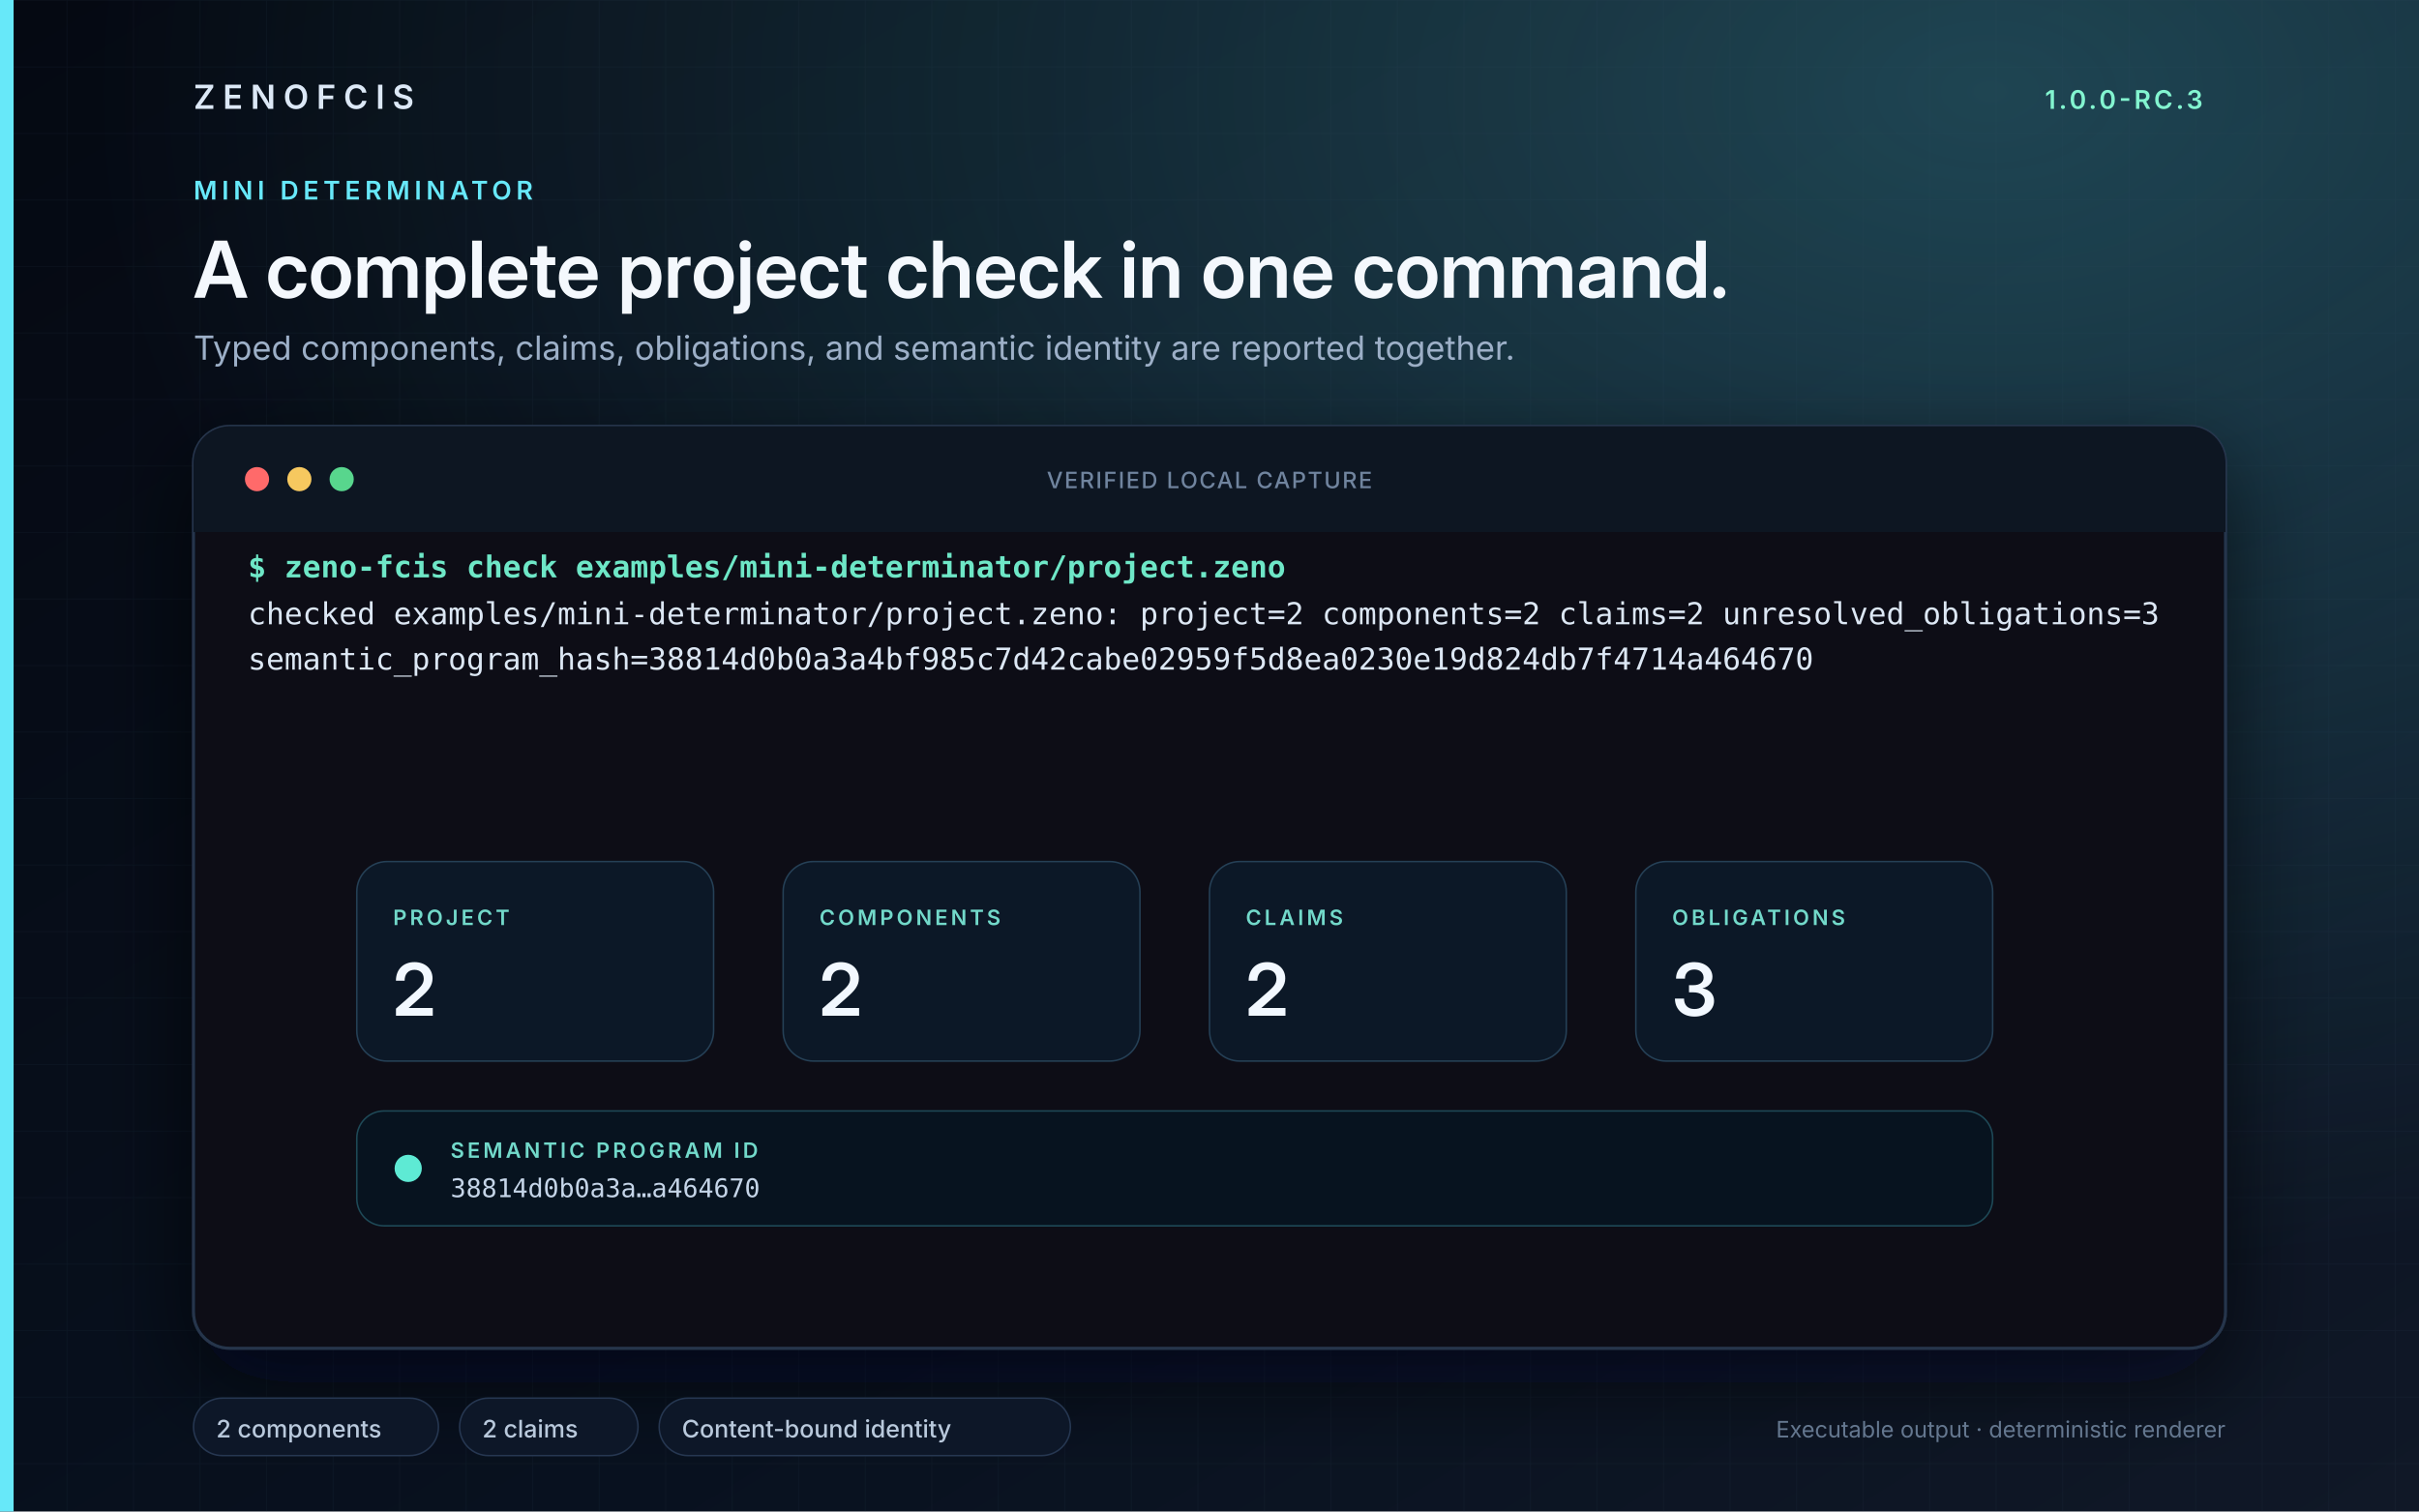
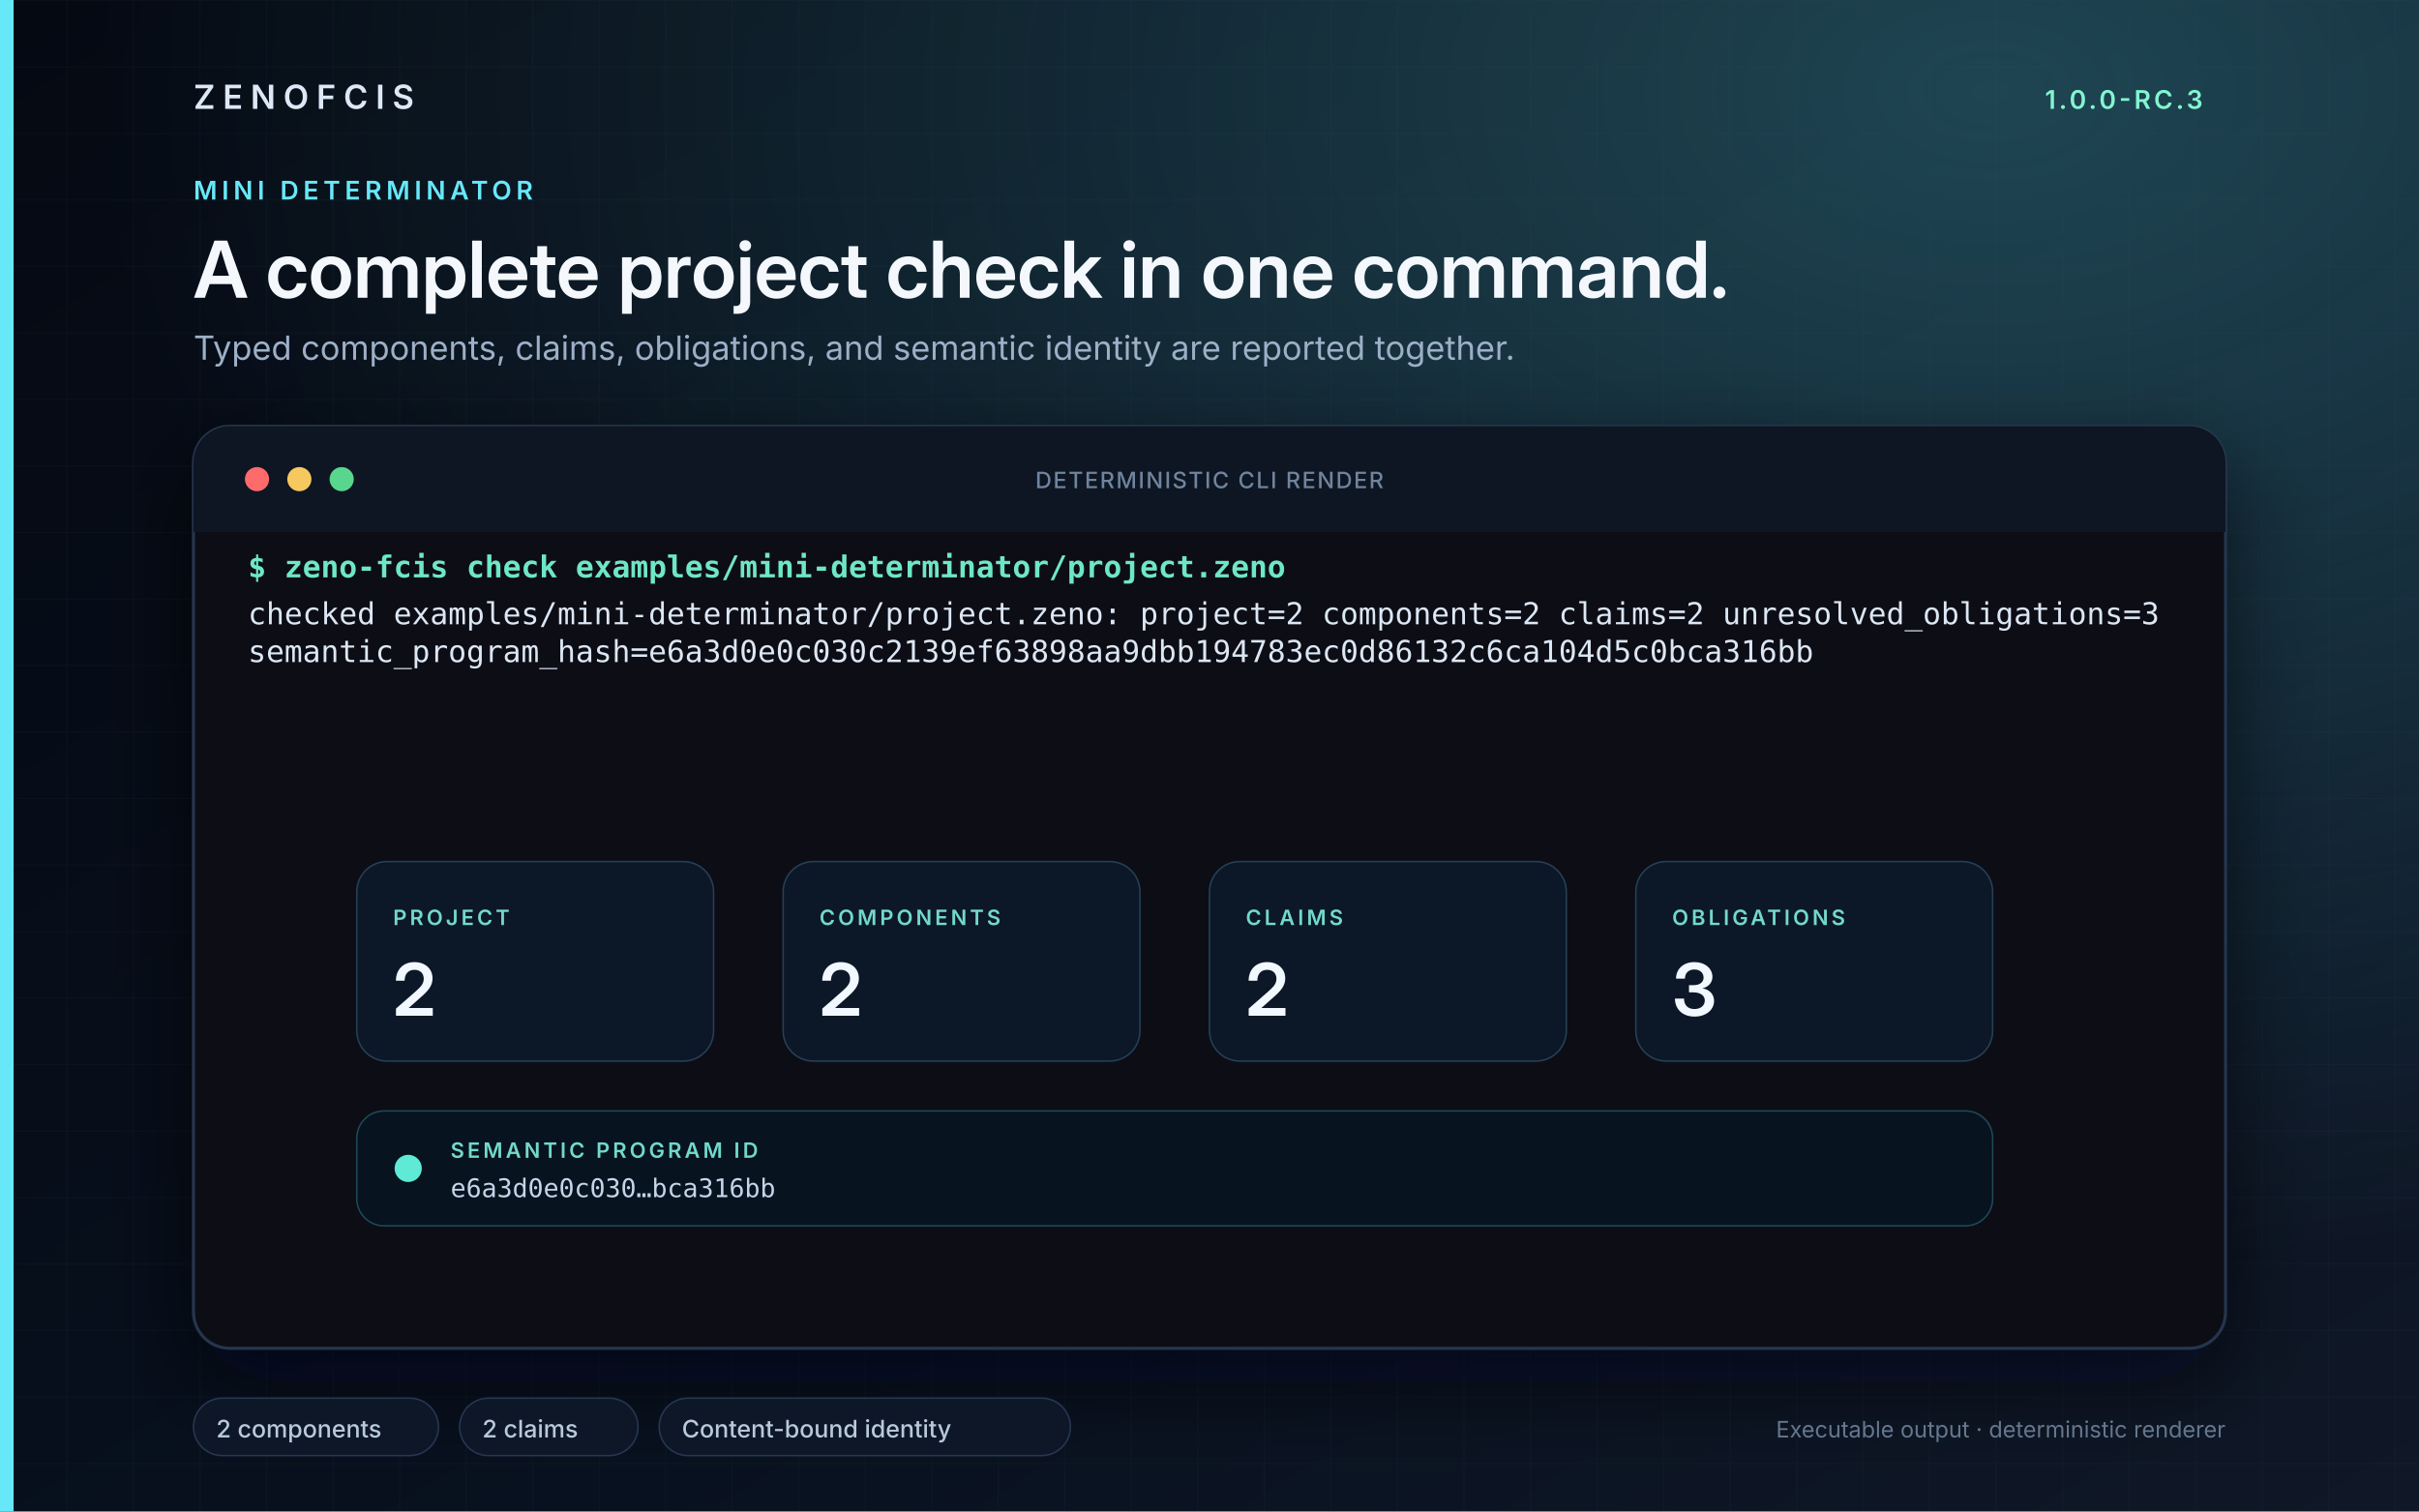
<svg xmlns="http://www.w3.org/2000/svg" width="1600" height="1000" viewBox="0 0 1600 1000" role="img" aria-label="A complete project check in one command.">
  <defs>
    <linearGradient id="background" x1="0" y1="0" x2="1" y2="1">
      <stop offset="0" stop-color="#050912" />
      <stop offset="0.62" stop-color="#08111f" />
      <stop offset="1" stop-color="#101827" />
    </linearGradient>
    <radialGradient id="glow" cx="0.82" cy="0.06" r="0.78">
      <stop offset="0" stop-color="#67e8f9" stop-opacity="0.25" />
      <stop offset="1" stop-color="#67e8f9" stop-opacity="0" />
    </radialGradient>
    <pattern id="grid" width="44" height="44" patternUnits="userSpaceOnUse">
      <path d="M 44 0 L 0 0 0 44" fill="none" stroke="#39506a" stroke-opacity="0.12" stroke-width="1" />
    </pattern>
    <filter id="shadow" x="-20%" y="-20%" width="140%" height="150%">
      <feDropShadow dx="0" dy="22" stdDeviation="30" flood-color="#000611" flood-opacity="0.62" />
    </filter>
  </defs>
  <style>
    .brand { font-family: Inter, sans-serif; font-size: 22px; font-weight: 600; letter-spacing: 5px; fill: #dce8f6; }
    .release { font-family: Inter, sans-serif; font-size: 17px; font-weight: 600; letter-spacing: 2px; fill: #83f5d0; }
    .eyebrow { font-family: Inter, sans-serif; font-size: 17px; font-weight: 600; letter-spacing: 3px; fill: #67e8f9; }
    .title { font-family: 'Inter Display', Inter, sans-serif; font-size: 52px; font-weight: 600; fill: #f4f8fd; }
    .subtitle { font-family: Inter, sans-serif; font-size: 22px; font-weight: 400; fill: #9db0c8; }
    .terminal { font-family: 'DejaVu Sans Mono', monospace; font-size: 20px; font-weight: 400; fill: #dce7f4; }
    .prompt { font-family: 'DejaVu Sans Mono', monospace; font-size: 20px; font-weight: 600; fill: #6ee7c7; }
    .terminal-title { font-family: Inter, sans-serif; font-size: 15px; font-weight: 500; fill: #70849e; letter-spacing: 1px; }
    .badge { font-family: Inter, sans-serif; font-size: 16px; font-weight: 500; fill: #b9c9dc; }
    .footer { font-family: Inter, sans-serif; font-size: 15px; font-weight: 400; fill: #64778f; }
    .node-id { font-family: Inter, sans-serif; font-size: 15px; font-weight: 600; fill: #7de4cb; letter-spacing: 2px; }
    .node-title { font-family: 'DejaVu Sans Mono', monospace; font-size: 25px; font-weight: 600; fill: #ecf7ff; }
    .metric-label { font-family: Inter, sans-serif; font-size: 14px; font-weight: 600; letter-spacing: 2px; fill: #72d9ca; }
    .metric-value { font-family: 'Inter Display', Inter, sans-serif; font-size: 48px; font-weight: 600; fill: #f2f8ff; }
    .hash { font-family: 'DejaVu Sans Mono', monospace; font-size: 17px; font-weight: 400; fill: #c5d5e8; }
    .slot-detail { font-family: Inter, sans-serif; font-size: 14px; font-weight: 400; fill: #8fa5bc; }
  </style>
  <rect width="1600" height="1000" fill="url(#background)" />
  <rect width="1600" height="1000" fill="url(#glow)" />
  <rect width="1600" height="1000" fill="url(#grid)" />
  <rect x="0" y="0" width="9" height="1000" fill="#67e8f9" />
  <text x="128" y="72" class="brand">ZENOFCIS</text>
  <text x="1457" y="72" text-anchor="end" class="release">1.0.0-RC.3</text>
  <text x="128" y="132" class="eyebrow">MINI DETERMINATOR</text>
  <text x="128" y="197" class="title">A complete project check in one command.</text>
  <text x="128" y="238" class="subtitle">Typed components, claims, obligations, and semantic identity are reported together.</text>
  <g filter="url(#shadow)">
    <rect x="128" y="282" width="1344" height="610" rx="24" fill="#080e18" stroke="#26364c" stroke-width="2" />
    <rect x="128" y="282" width="1344" height="70" rx="24" fill="#0d1624" />
    <rect x="128" y="328" width="1344" height="24" fill="#0d1624" />
    <circle cx="170" cy="317" r="8" fill="#ff6b6b" />
    <circle cx="198" cy="317" r="8" fill="#f6c85f" />
    <circle cx="226" cy="317" r="8" fill="#58d68d" />
-     <text x="800" y="323" text-anchor="middle" class="terminal-title">VERIFIED LOCAL CAPTURE</text>
+     <text x="800" y="323" text-anchor="middle" class="terminal-title">DETERMINISTIC CLI RENDER</text>
  </g>
  <text x="164" y="382" class="prompt">$ zeno-fcis check examples/mini-determinator/project.zeno</text>
  <text x="164" y="413" class="terminal">checked examples/mini-determinator/project.zeno: project=2 components=2 claims=2 unresolved_obligations=3</text>
-   <text x="164" y="443" class="terminal">  semantic_program_hash=38814d0b0a3a4bf985c7d42cabe02959f5d8ea0230e19d824db7f4714a464670</text>
+   <text x="164" y="438" class="terminal">  semantic_program_hash=e6a3d0e0c030c2139ef63898aa9dbb194783ec0d86132c6ca104d5c0bca316bb</text>
  <rect x="236" y="570" width="236" height="132" rx="20" fill="#0c1827" stroke="#254056" />
  <text x="260" y="612" class="metric-label">PROJECT</text>
  <text x="260" y="672" class="metric-value">2</text>
  <rect x="518" y="570" width="236" height="132" rx="20" fill="#0c1827" stroke="#254056" />
  <text x="542" y="612" class="metric-label">COMPONENTS</text>
  <text x="542" y="672" class="metric-value">2</text>
  <rect x="800" y="570" width="236" height="132" rx="20" fill="#0c1827" stroke="#254056" />
  <text x="824" y="612" class="metric-label">CLAIMS</text>
  <text x="824" y="672" class="metric-value">2</text>
  <rect x="1082" y="570" width="236" height="132" rx="20" fill="#0c1827" stroke="#254056" />
  <text x="1106" y="612" class="metric-label">OBLIGATIONS</text>
  <text x="1106" y="672" class="metric-value">3</text>
  <rect x="236" y="735" width="1082" height="76" rx="18" fill="#07131f" stroke="#1e4957" />
  <circle cx="270" cy="773" r="9" fill="#5eead4" />
  <text x="298" y="766" class="metric-label">SEMANTIC PROGRAM ID</text>
-   <text x="298" y="792" class="hash">38814d0b0a3a…a464670</text>
+   <text x="298" y="792" class="hash">e6a3d0e0c030…bca316bb</text>
  <rect x="128" y="925" width="162" height="38" rx="19" fill="#0d1728" stroke="#263751" />
  <text x="143" y="951" class="badge">2 components</text>
  <rect x="304" y="925" width="118" height="38" rx="19" fill="#0d1728" stroke="#263751" />
  <text x="319" y="951" class="badge">2 claims</text>
  <rect x="436" y="925" width="272" height="38" rx="19" fill="#0d1728" stroke="#263751" />
  <text x="451" y="951" class="badge">Content-bound identity</text>
  <text x="1472" y="951" text-anchor="end" class="footer">Executable output · deterministic renderer</text>
</svg>
